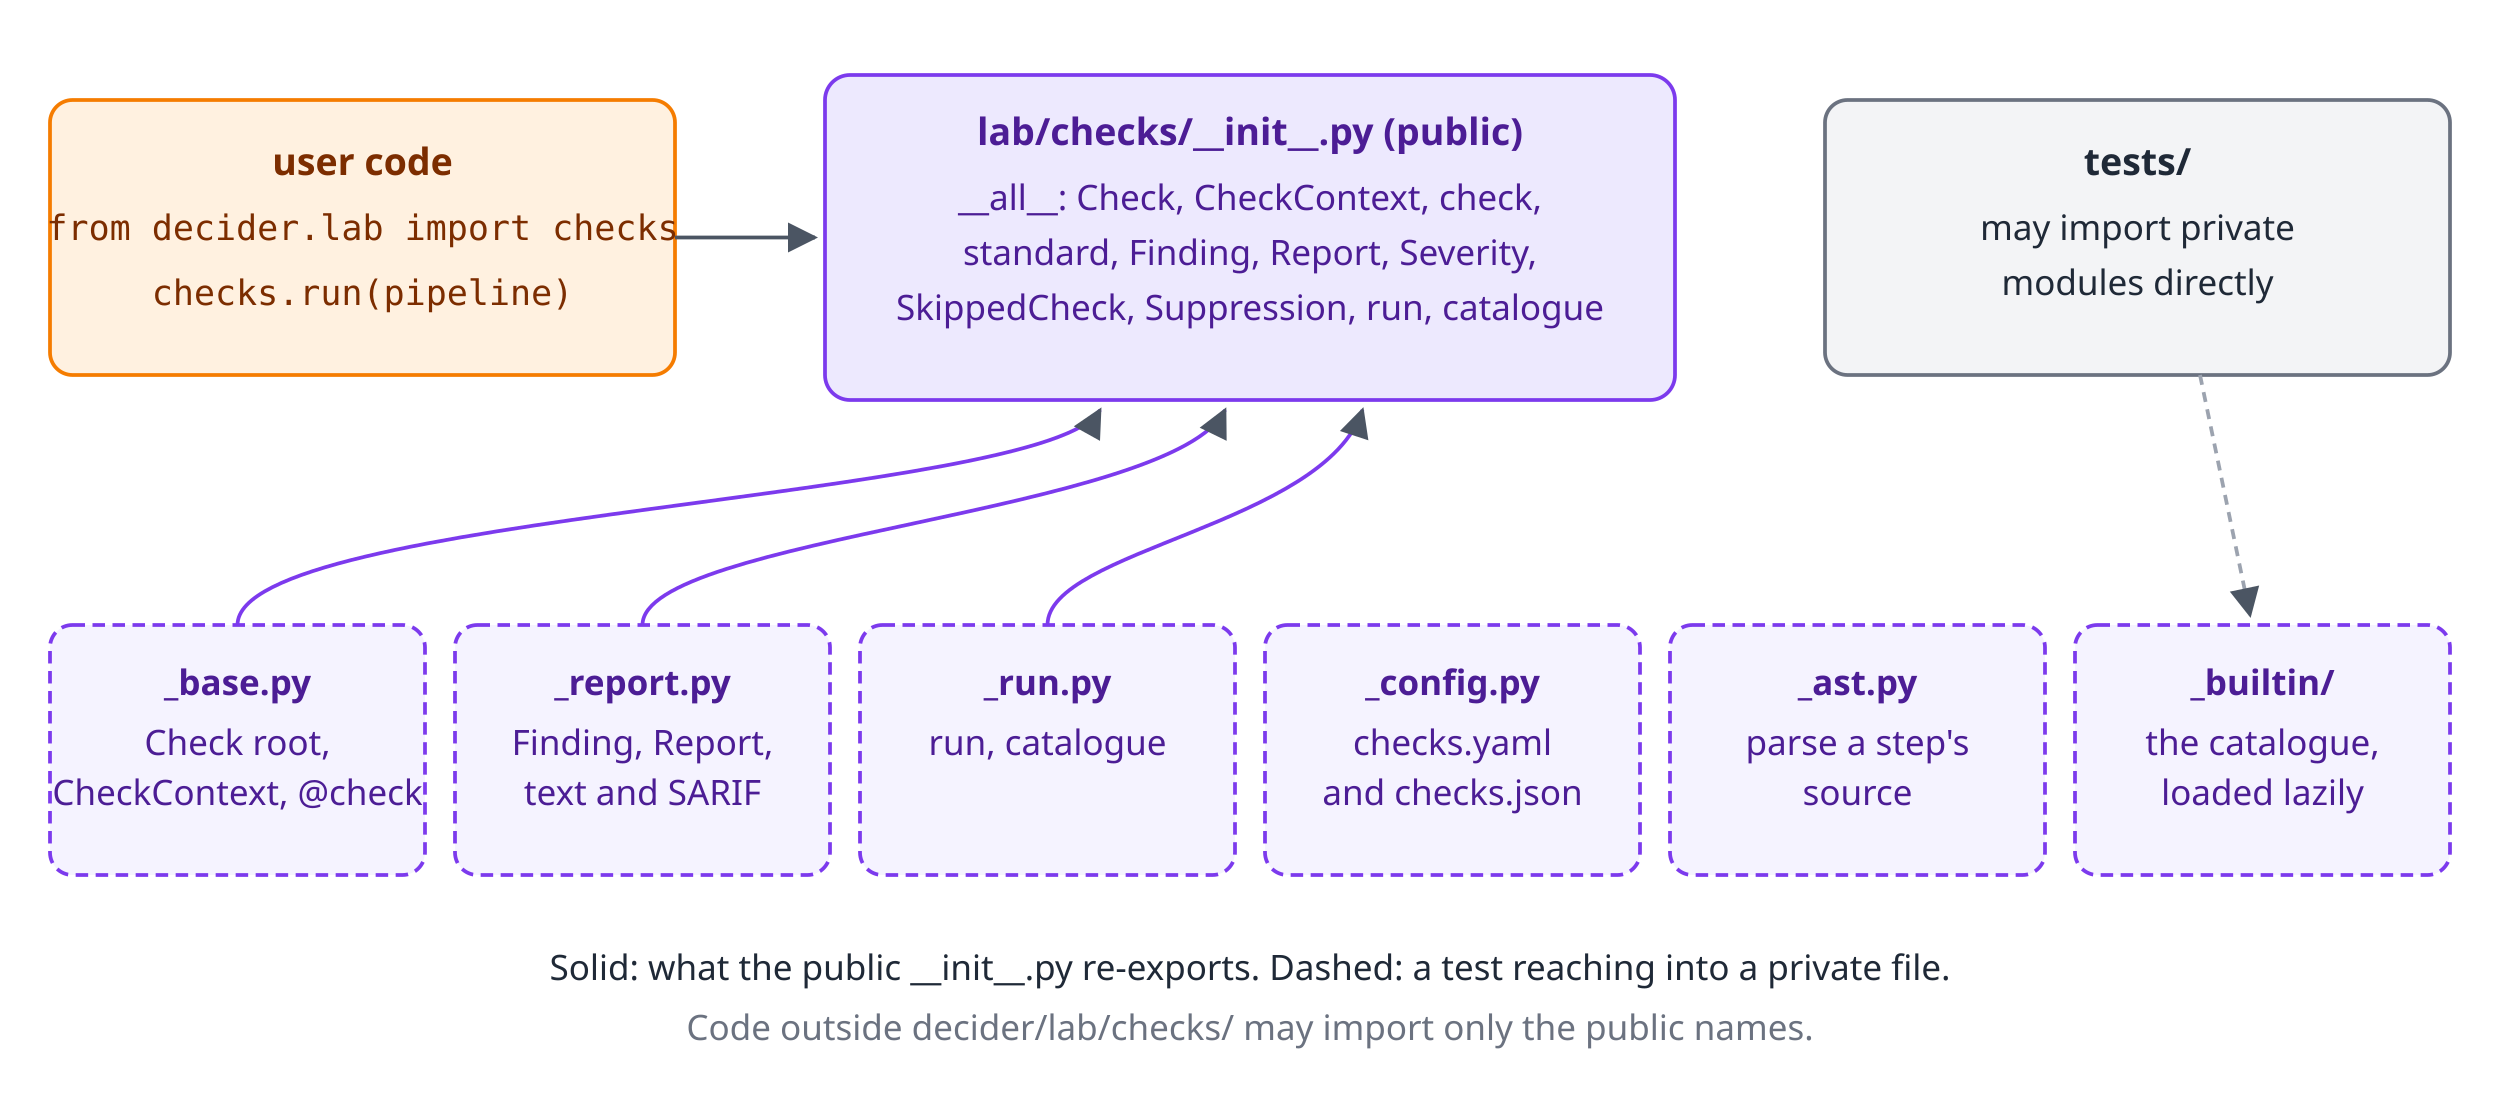
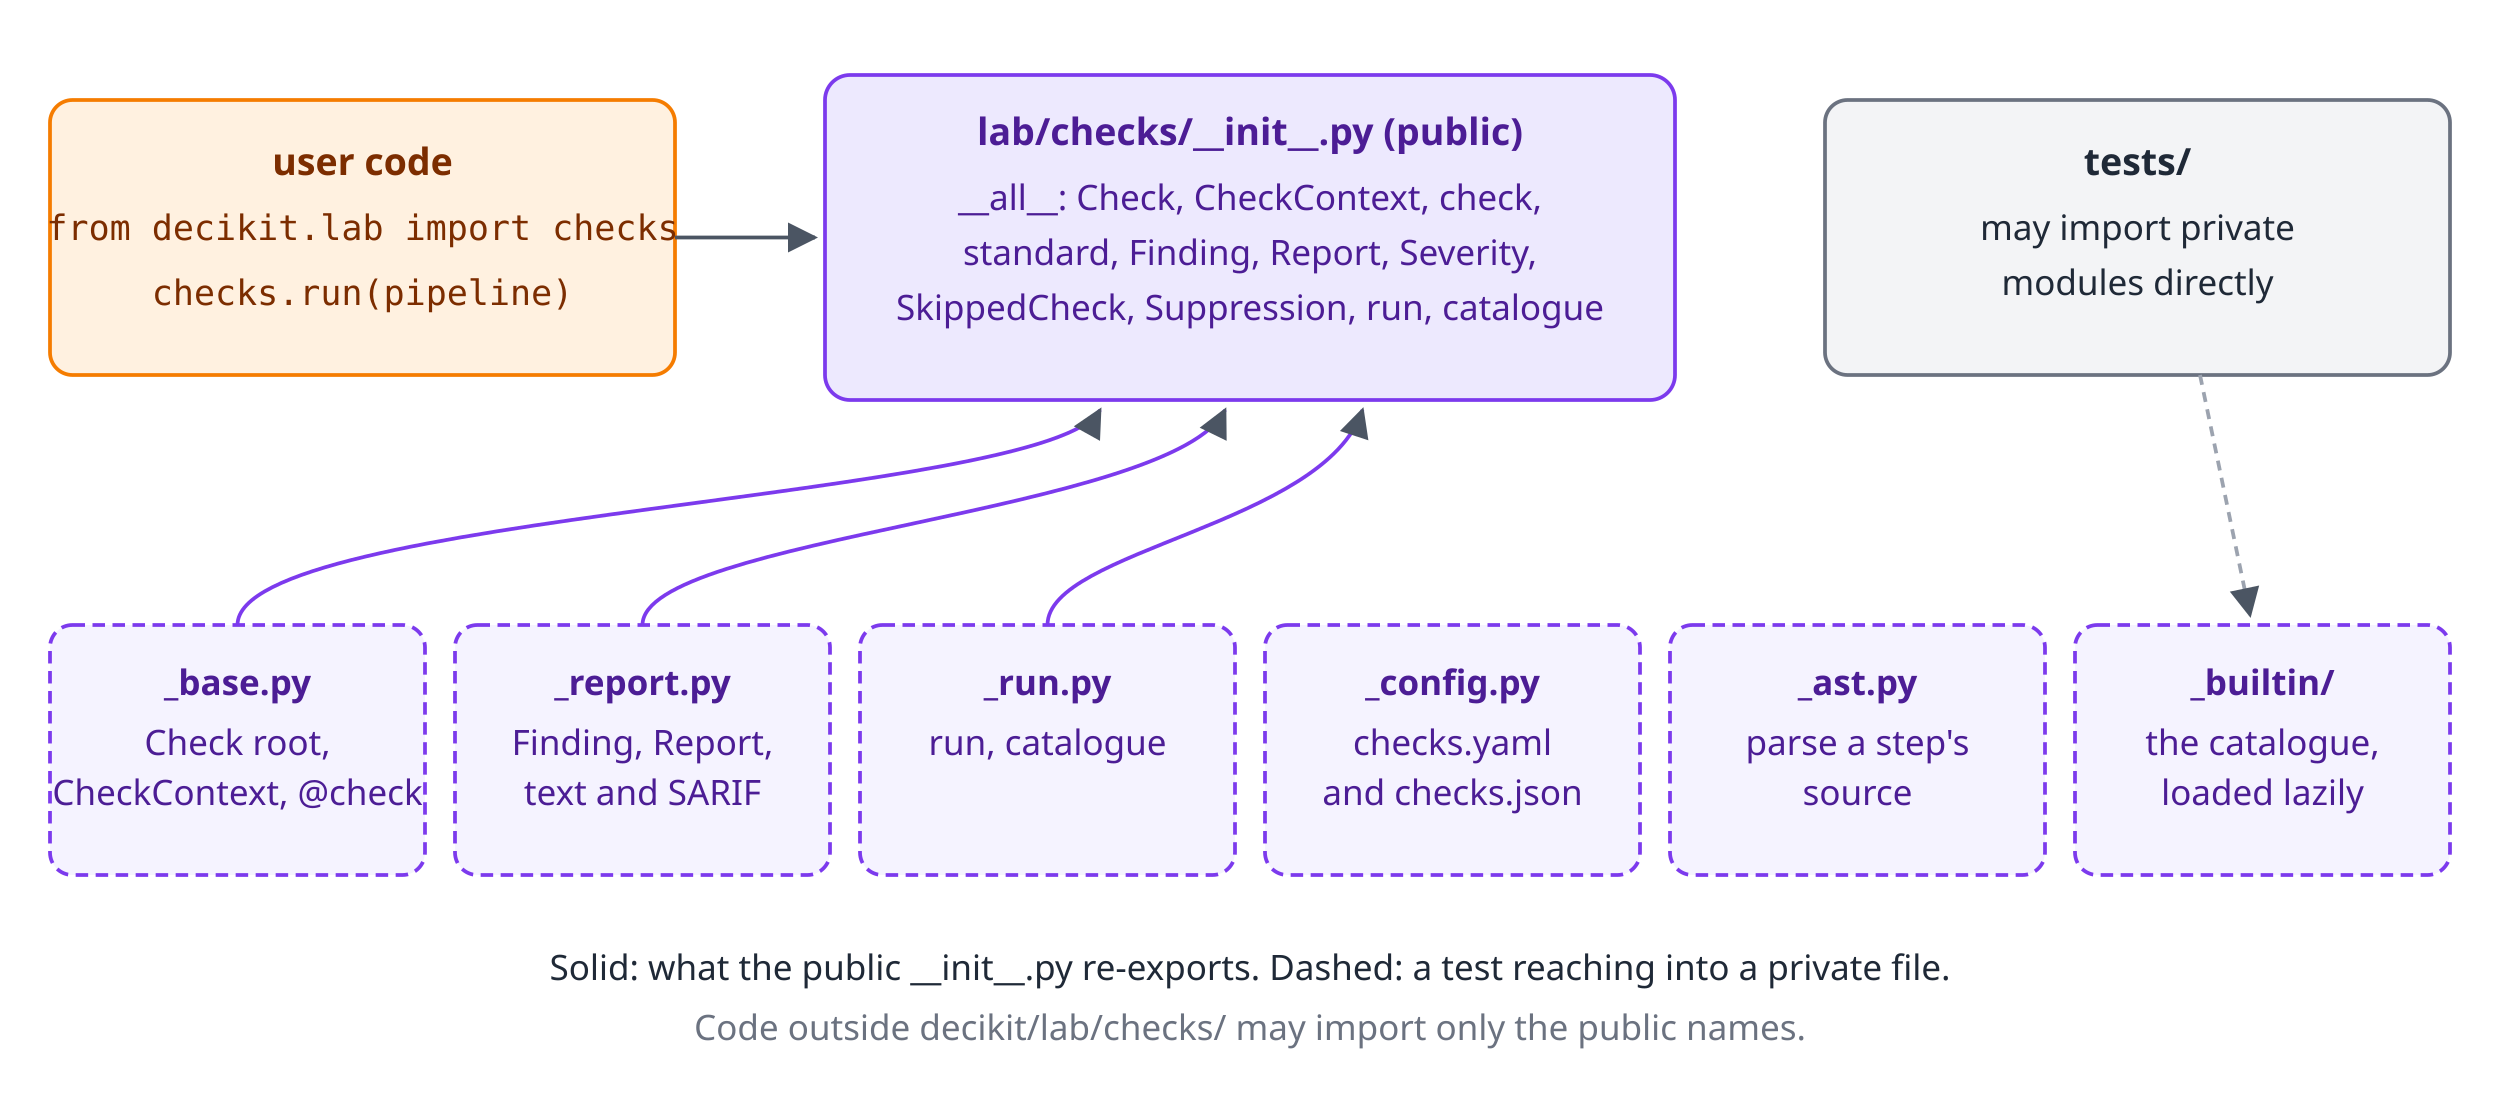
<svg xmlns="http://www.w3.org/2000/svg" viewBox="0 0 1000 440" font-family="system-ui, sans-serif">
  <defs>
    <marker id="arr" viewBox="0 0 10 10" refX="9" refY="5" markerWidth="8" markerHeight="8" orient="auto-start-reverse">
      <path d="M0,0 L10,5 L0,10 z" fill="#4b5563" />
    </marker>
  </defs>
  <rect x="0" y="0" width="1000" height="440" fill="#ffffff" />
  <rect x="20" y="40" width="250" height="110" rx="9" fill="#fff1e0" stroke="#f57c00" stroke-width="1.5" />
  <text x="145" y="70" font-size="15" font-weight="700" text-anchor="middle" fill="#7c2d00">user code</text>
-   <text x="145" y="96" font-size="14" text-anchor="middle" fill="#7c2d00" font-family="ui-monospace, monospace">from decider.lab import checks</text>
+   <text x="145" y="96" font-size="14" text-anchor="middle" fill="#7c2d00" font-family="ui-monospace, monospace">from decikit.lab import checks</text>
  <text x="145" y="122" font-size="14" text-anchor="middle" fill="#7c2d00" font-family="ui-monospace, monospace">checks.run(pipeline)</text>
  <rect x="330" y="30" width="340" height="130" rx="10" fill="#ede9fe" stroke="#7c3aed" stroke-width="1.5" />
  <text x="500" y="58" font-size="15" font-weight="700" text-anchor="middle" fill="#4c1d95">lab/checks/__init__.py (public)</text>
  <text x="500" y="84" font-size="14" text-anchor="middle" fill="#4c1d95">__all__: Check, CheckContext, check,</text>
  <text x="500" y="106" font-size="14" text-anchor="middle" fill="#4c1d95">standard, Finding, Report, Severity,</text>
  <text x="500" y="128" font-size="14" text-anchor="middle" fill="#4c1d95">SkippedCheck, Suppression, run, catalogue</text>
  <rect x="730" y="40" width="250" height="110" rx="9" fill="#f3f4f6" stroke="#6b7280" stroke-width="1.5" />
  <text x="855" y="70" font-size="15" font-weight="700" text-anchor="middle" fill="#1f2937">tests/</text>
  <text x="855" y="96" font-size="14" text-anchor="middle" fill="#1f2937">may import private</text>
  <text x="855" y="118" font-size="14" text-anchor="middle" fill="#1f2937">modules directly</text>
  <line x1="270" y1="95" x2="326" y2="95" stroke="#4b5563" stroke-width="1.5" marker-end="url(#arr)" />
  <g font-size="14" text-anchor="middle" fill="#1f2937">
    <rect x="20" y="250" width="150" height="100" rx="9" fill="#f5f3ff" stroke="#7c3aed" stroke-width="1.5" stroke-dasharray="5 3" />
    <text x="95" y="278" font-weight="700" fill="#4c1d95">_base.py</text>
    <text x="95" y="302" fill="#4c1d95">Check root,</text>
    <text x="95" y="322" fill="#4c1d95">CheckContext, @check</text>
    <rect x="182" y="250" width="150" height="100" rx="9" fill="#f5f3ff" stroke="#7c3aed" stroke-width="1.5" stroke-dasharray="5 3" />
    <text x="257" y="278" font-weight="700" fill="#4c1d95">_report.py</text>
    <text x="257" y="302" fill="#4c1d95">Finding, Report,</text>
    <text x="257" y="322" fill="#4c1d95">text and SARIF</text>
    <rect x="344" y="250" width="150" height="100" rx="9" fill="#f5f3ff" stroke="#7c3aed" stroke-width="1.5" stroke-dasharray="5 3" />
    <text x="419" y="278" font-weight="700" fill="#4c1d95">_run.py</text>
    <text x="419" y="302" fill="#4c1d95">run, catalogue</text>
    <rect x="506" y="250" width="150" height="100" rx="9" fill="#f5f3ff" stroke="#7c3aed" stroke-width="1.5" stroke-dasharray="5 3" />
    <text x="581" y="278" font-weight="700" fill="#4c1d95">_config.py</text>
    <text x="581" y="302" fill="#4c1d95">checks.yaml</text>
    <text x="581" y="322" fill="#4c1d95">and checks.json</text>
    <rect x="668" y="250" width="150" height="100" rx="9" fill="#f5f3ff" stroke="#7c3aed" stroke-width="1.5" stroke-dasharray="5 3" />
    <text x="743" y="278" font-weight="700" fill="#4c1d95">_ast.py</text>
    <text x="743" y="302" fill="#4c1d95">parse a step's</text>
    <text x="743" y="322" fill="#4c1d95">source</text>
    <rect x="830" y="250" width="150" height="100" rx="9" fill="#f5f3ff" stroke="#7c3aed" stroke-width="1.5" stroke-dasharray="5 3" />
    <text x="905" y="278" font-weight="700" fill="#4c1d95">_builtin/</text>
    <text x="905" y="302" fill="#4c1d95">the catalogue,</text>
    <text x="905" y="322" fill="#4c1d95">loaded lazily</text>
  </g>
  <g stroke="#7c3aed" stroke-width="1.5" fill="none" marker-end="url(#arr)">
    <path d="M95,250 C95,205 420,200 440,164" />
    <path d="M257,250 C257,215 470,205 490,164" />
    <path d="M419,250 C419,220 530,210 545,164" />
  </g>
  <g stroke="#9ca3af" stroke-width="1.5" fill="none" stroke-dasharray="4 3" marker-end="url(#arr)">
    <path d="M880,150 L900,246" />
  </g>
  <text x="500" y="392" font-size="14" text-anchor="middle" fill="#1f2937">Solid: what the public __init__.py re-exports. Dashed: a test reaching into a private file.</text>
-   <text x="500" y="416" font-size="14" text-anchor="middle" fill="#6b7280">Code outside decider/lab/checks/ may import only the public names.</text>
+   <text x="500" y="416" font-size="14" text-anchor="middle" fill="#6b7280">Code outside decikit/lab/checks/ may import only the public names.</text>
</svg>
